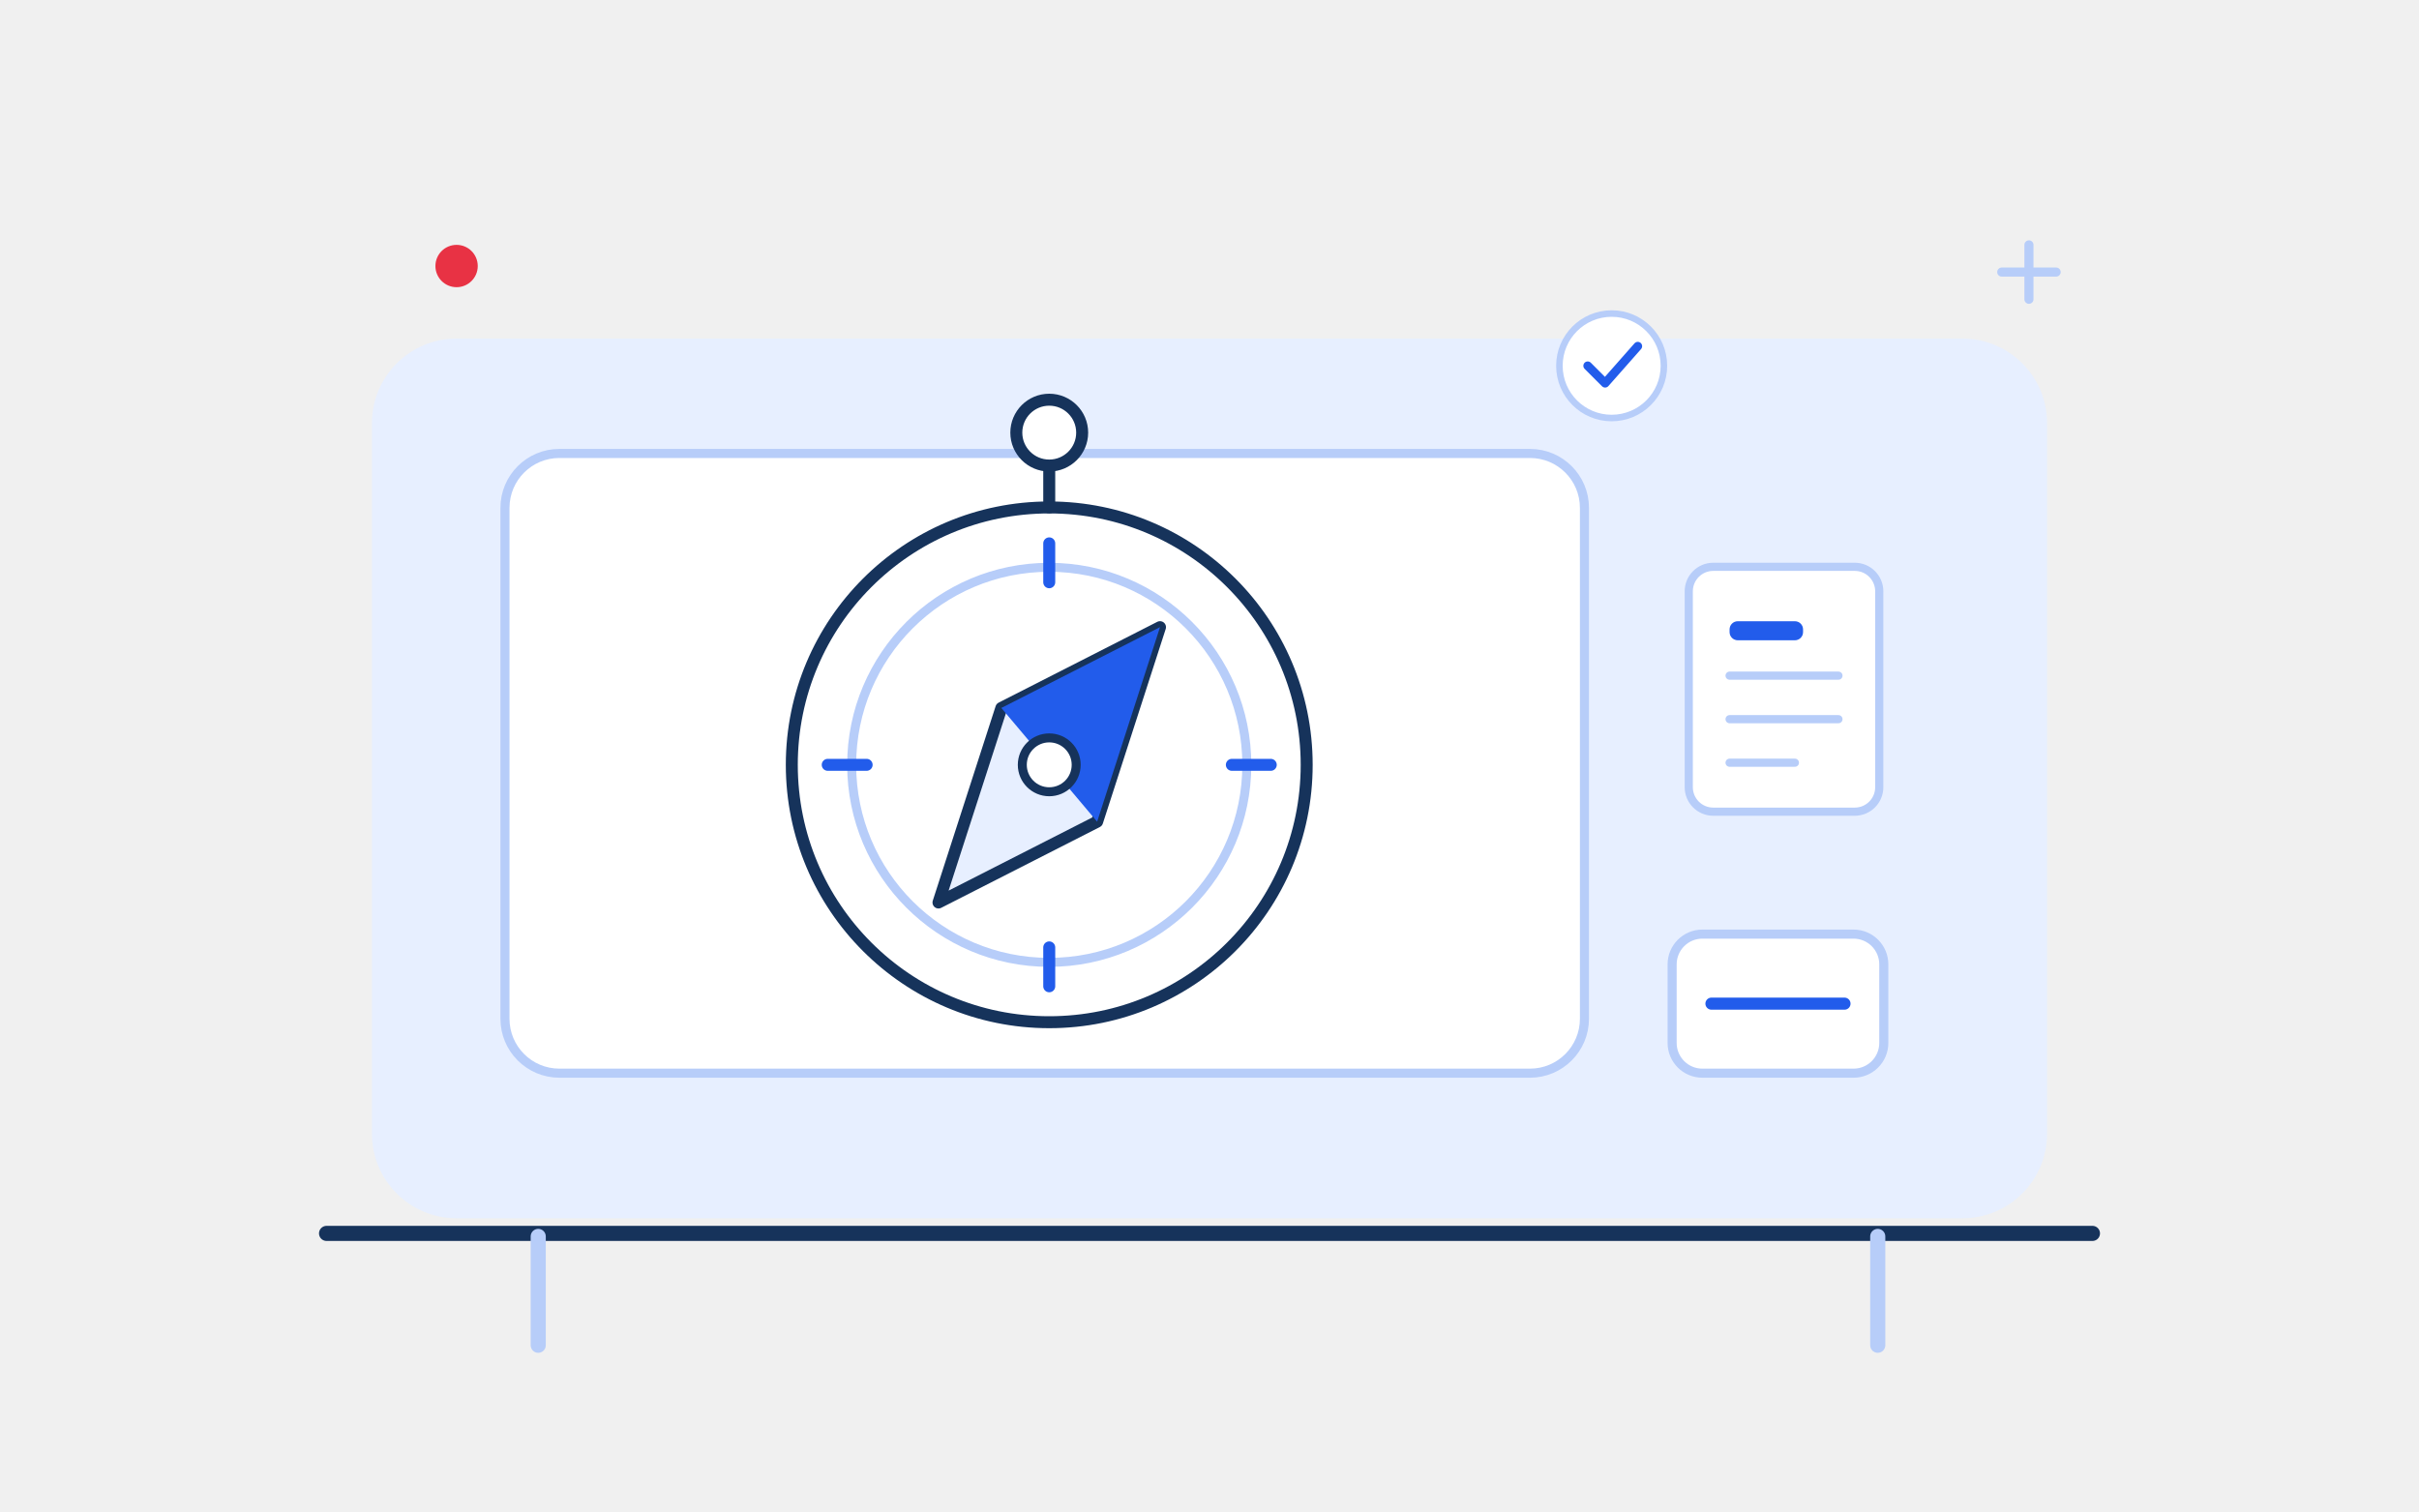
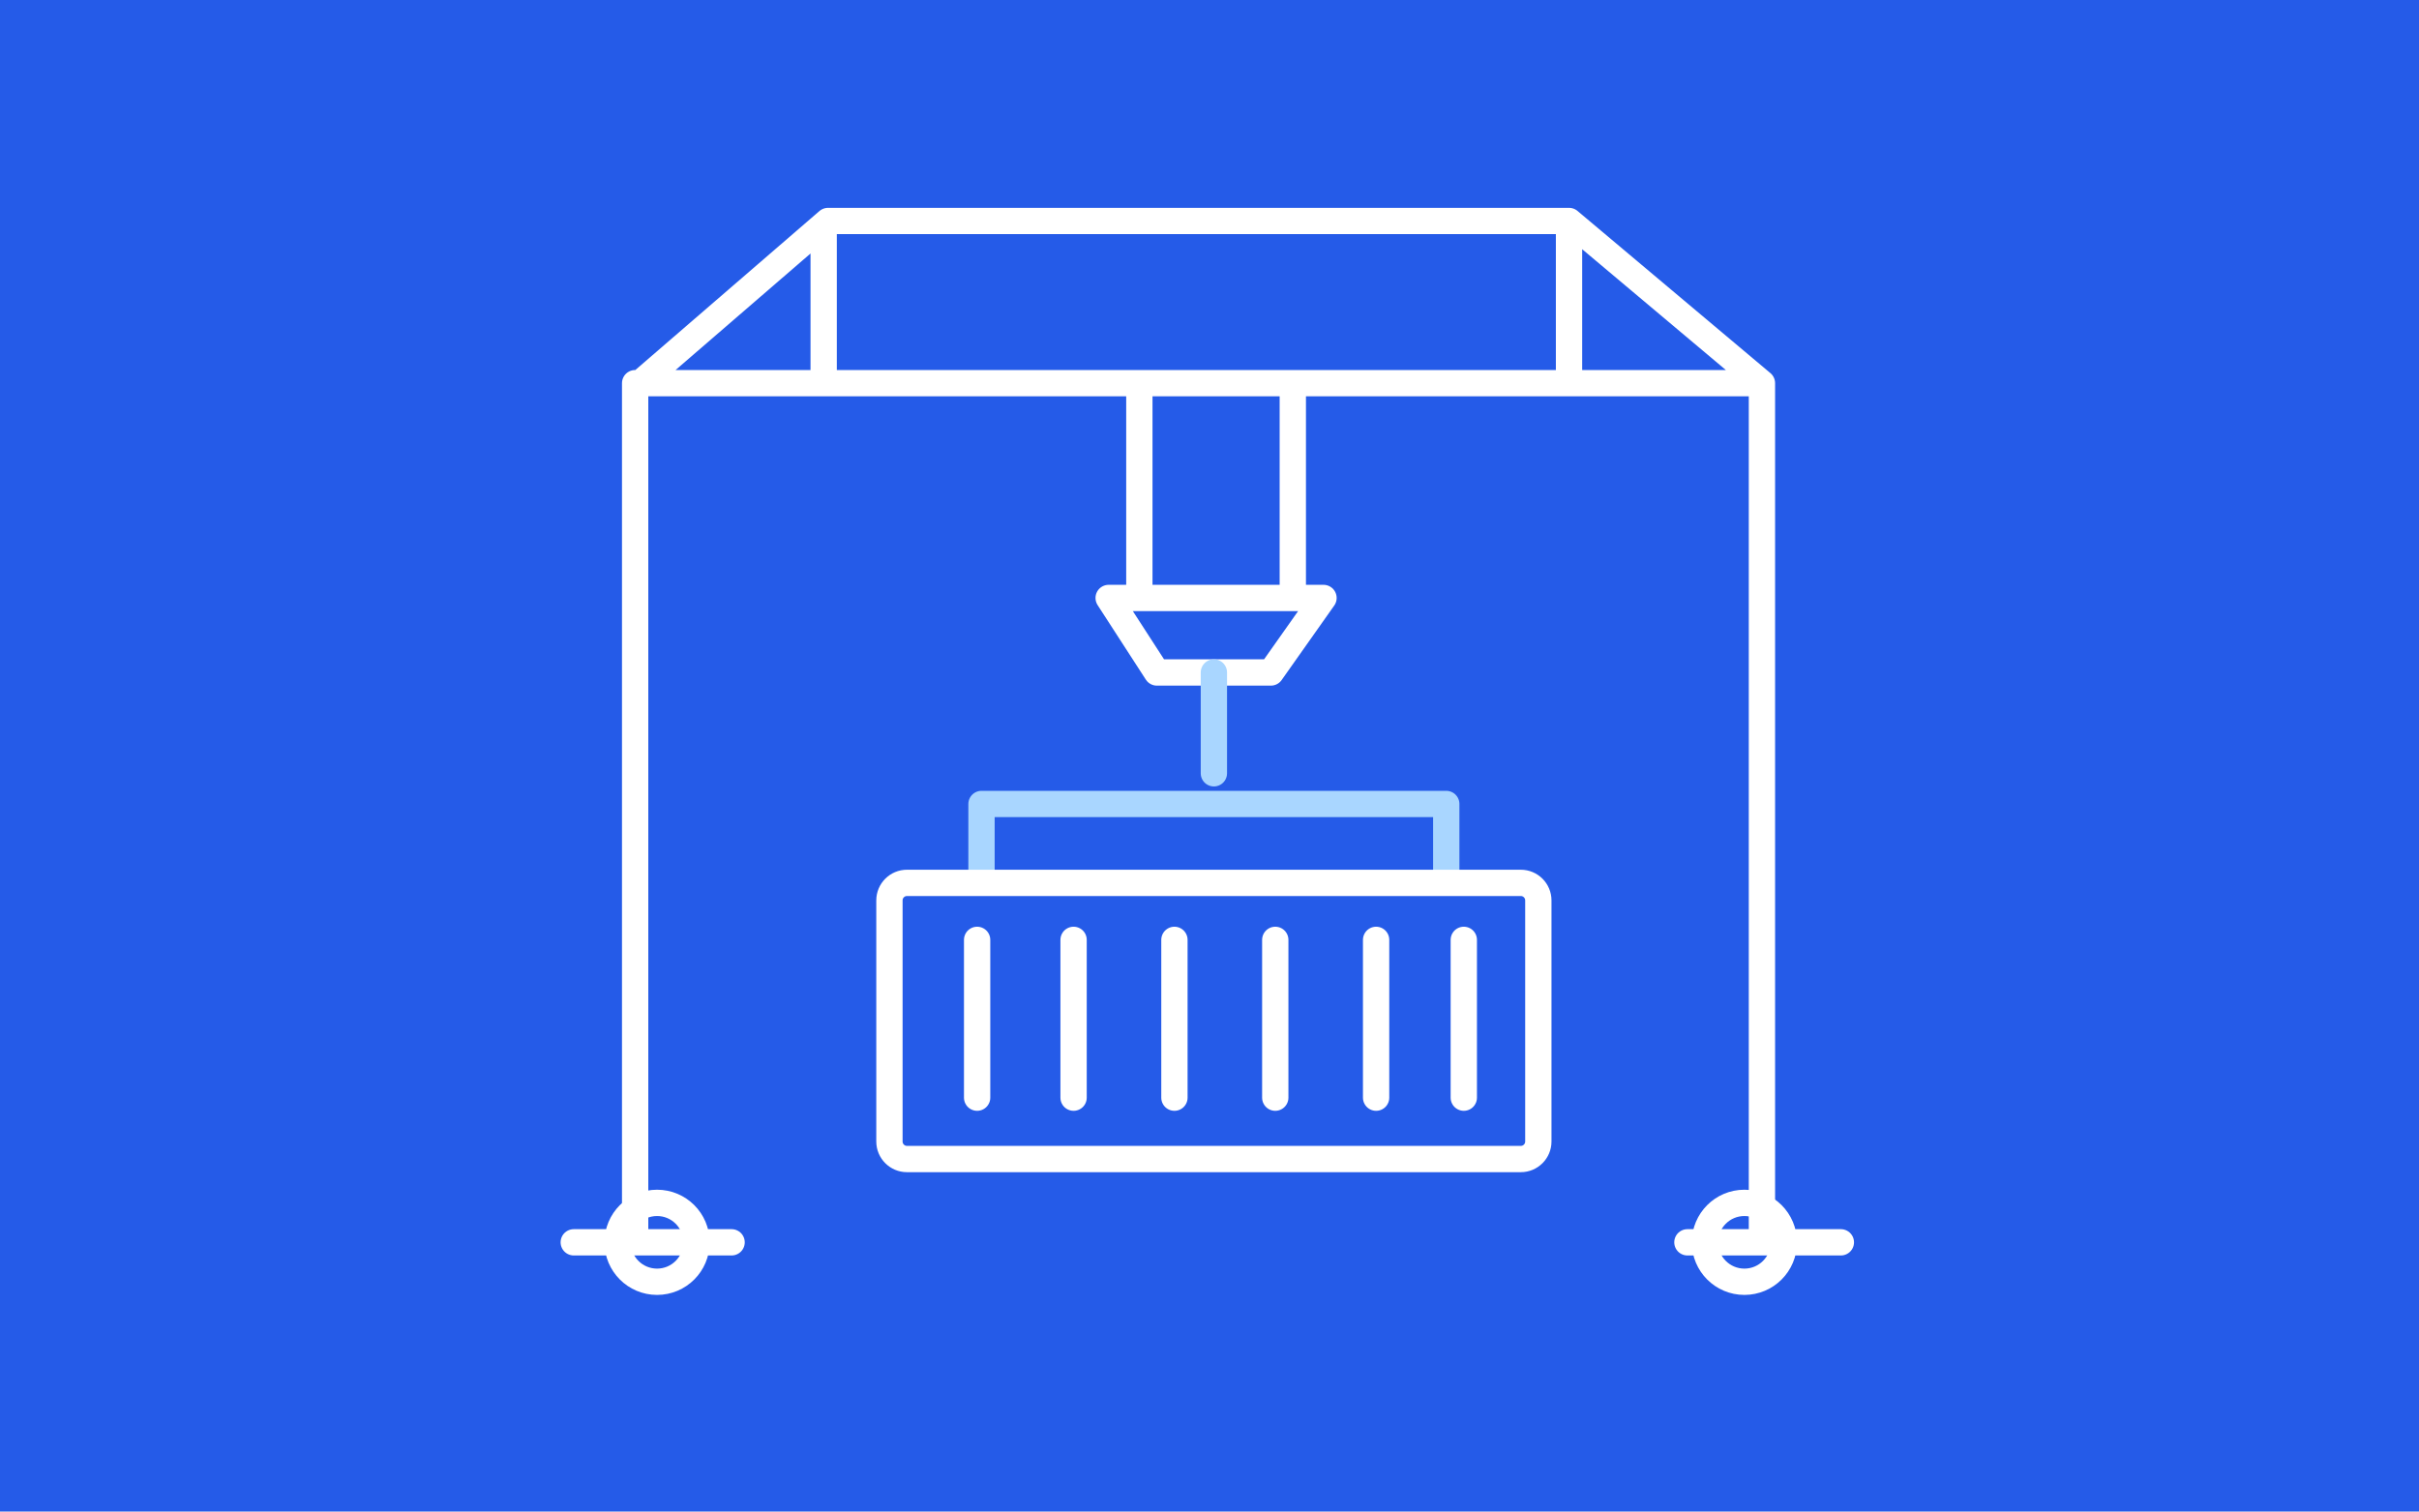
<svg xmlns="http://www.w3.org/2000/svg" viewBox="0 0 800 500" width="800" height="500" fill="none" aria-hidden="true" focusable="false" data-wcs-illustration="27">
-   <rect x="123" y="112" width="554" height="291" rx="28" fill="#E7EFFF" />
-   <rect x="167" y="150" width="357" height="205" rx="18" fill="#FFFFFF" stroke="#B7CDF9" stroke-width="3" />
-   <g transform="translate(347 253) scale(0.99)">
-     <circle cx="0" cy="0" r="86" fill="#FFFFFF" stroke="#16335B" stroke-width="4" />
-     <circle cx="0" cy="0" r="66" fill="none" stroke="#B7CDF9" stroke-width="3" />
-     <path d="M0-74V-61M74 0H61M0 74V61M-74 0H-61" fill="none" stroke="#225CEB" stroke-width="4" stroke-linecap="round" stroke-linejoin="round" />
-     <path d="M37-46L16 19-37 46-16-19Z" fill="#E7EFFF" stroke="#16335B" stroke-width="4" stroke-linecap="round" stroke-linejoin="round" />
-     <path d="M37-46L16 19-16-19Z" fill="#225CEB" />
-     <circle cx="0" cy="0" r="9" fill="#FFFFFF" stroke="#16335B" stroke-width="3" />
-     <circle cx="0" cy="-111" r="11" fill="#FFFFFF" stroke="#16335B" stroke-width="4" />
-     <path d="M0-99V-86" fill="none" stroke="#16335B" stroke-width="4" stroke-linecap="round" stroke-linejoin="round" />
-   </g>
-   <g transform="translate(590 228) scale(0.9)">
-     <rect x="-35" y="-45" width="70" height="90" rx="9" fill="#FFFFFF" stroke="#B7CDF9" stroke-width="3" />
-     <rect x="-20" y="-25" width="27" height="7" rx="3" fill="#225CEB" />
-     <path d="M-20-5H20M-20 11H20M-20 27H4" fill="none" stroke="#B7CDF9" stroke-width="3" stroke-linecap="round" stroke-linejoin="round" />
-   </g>
-   <rect x="553" y="309" width="70" height="46" rx="10" fill="#FFFFFF" stroke="#B7CDF9" stroke-width="3" />
-   <path d="M566 332H610" fill="none" stroke="#225CEB" stroke-width="4" stroke-linecap="round" stroke-linejoin="round" />
-   <path d="M108 408H692" fill="none" stroke="#16335B" stroke-width="5" stroke-linecap="round" stroke-linejoin="round" />
-   <path d="M178 409V445M621 409V445" fill="none" stroke="#B7CDF9" stroke-width="5" stroke-linecap="round" stroke-linejoin="round" />
-   <circle cx="151" cy="88" r="7" fill="#E83244" />
-   <g transform="translate(671 90) scale(1)">
-     <path d="M0-9V9M-9 0H9" fill="none" stroke="#B7CDF9" stroke-width="3" stroke-linecap="round" stroke-linejoin="round" />
-   </g>
-   <g transform="translate(533 121) scale(0.72)">
-     <circle cx="0" cy="0" r="24" fill="#FFFFFF" stroke="#B7CDF9" stroke-width="3" />
-     <path d="M-11 0L-3 8 12-9" fill="none" stroke="#225CEB" stroke-width="4" stroke-linecap="round" stroke-linejoin="round" />
+   <rect width="800" height="500" fill="#255BE8" />
+   <g transform="translate(110 32.5) scale(1.45)">
+     <path d="M69 261V65H326V261M69 66L113 28H282L326 65M112 29V65M282 29V65M55 261H91M309 261H344" fill="none" stroke="#FFFFFF" stroke-width="6" stroke-linecap="round" stroke-linejoin="round" />
+     <path d="M184 66V114M219 66V114M177 114H226L214 131H188Z" fill="none" stroke="#FFFFFF" stroke-width="6" stroke-linecap="round" stroke-linejoin="round" />
+     <path d="M201 131V154M148 161H254M148 161V178M254 161V178" fill="none" stroke="#A9D6FF" stroke-width="6" stroke-linecap="round" stroke-linejoin="round" />
+     <rect x="127" y="179" width="148" height="63" rx="4" fill="none" stroke="#FFFFFF" stroke-width="6" stroke-linecap="round" stroke-linejoin="round" />
+     <path d="M147 192V228M169 192V228M192 192V228M215 192V228M238 192V228M258 192V228" fill="none" stroke="#FFFFFF" stroke-width="6" stroke-linecap="round" stroke-linejoin="round" />
+     <circle cx="74" cy="261" r="9" fill="none" stroke="#FFFFFF" stroke-width="6" stroke-linecap="round" stroke-linejoin="round" />
+     <circle cx="322" cy="261" r="9" fill="none" stroke="#FFFFFF" stroke-width="6" stroke-linecap="round" stroke-linejoin="round" />
  </g>
</svg>
